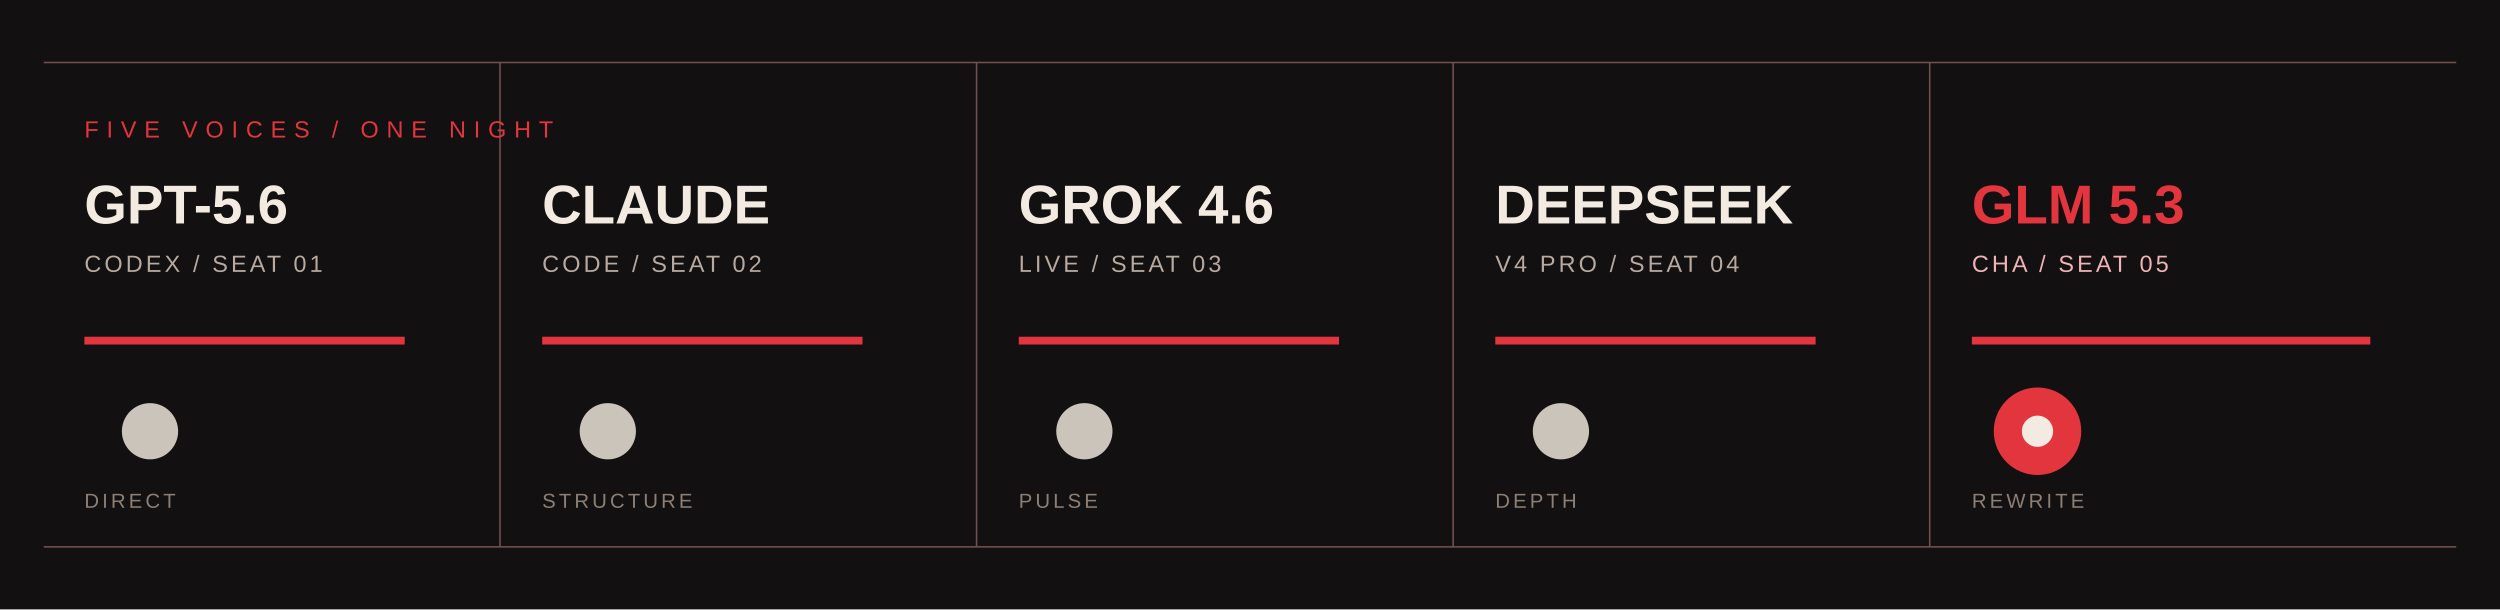
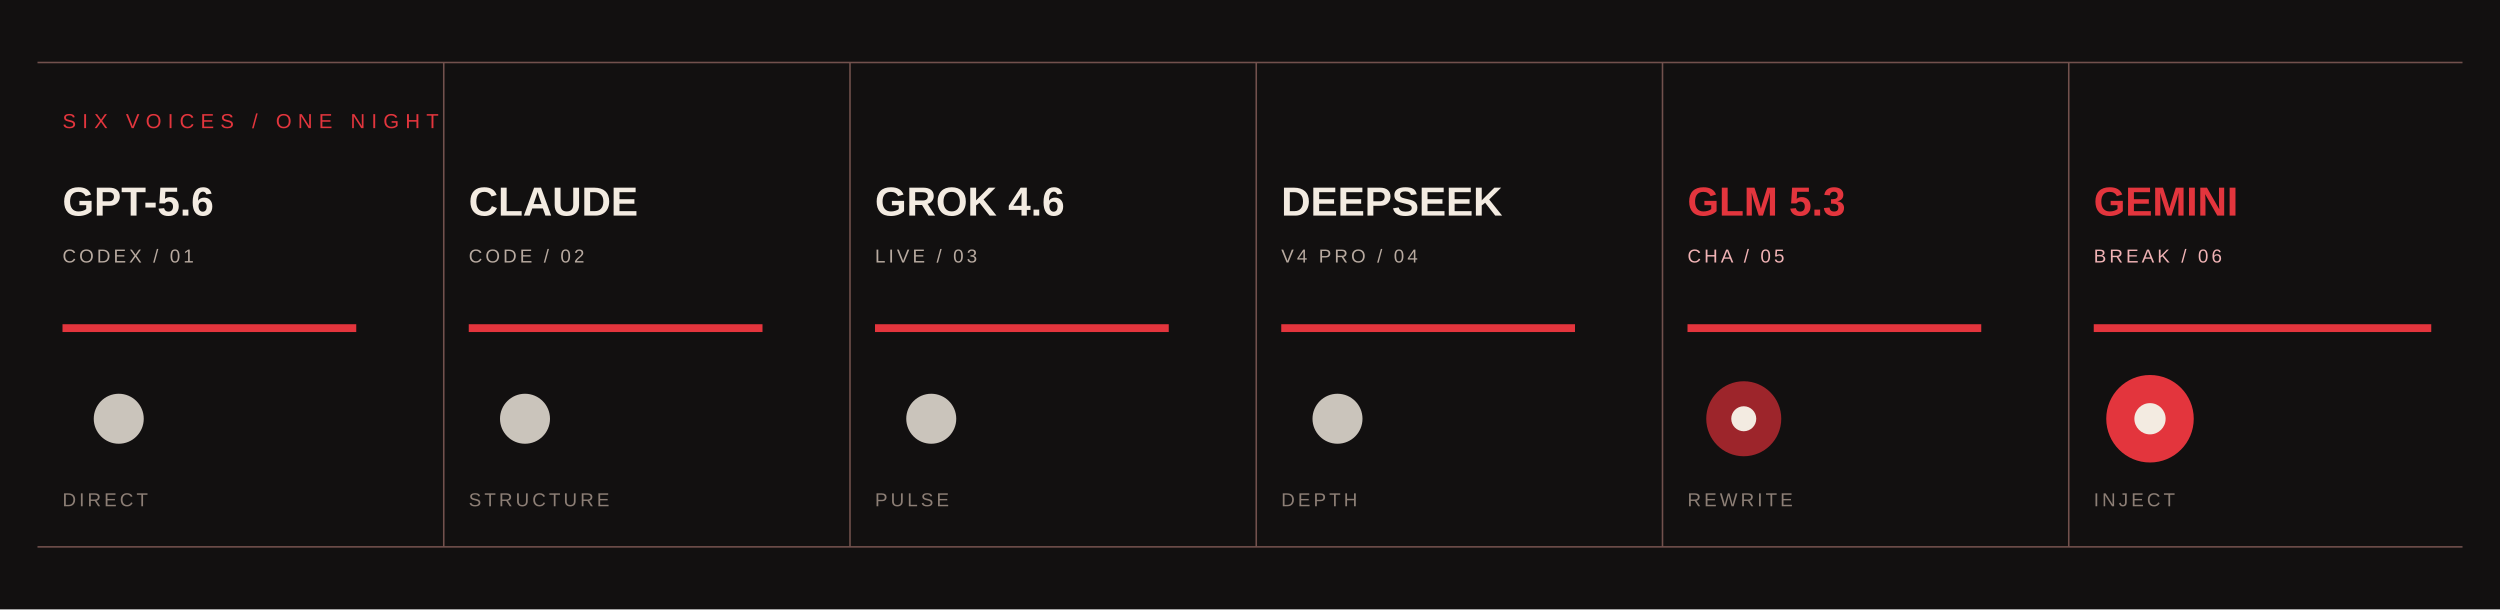
<svg xmlns="http://www.w3.org/2000/svg" viewBox="0 0 1600 390" role="img" aria-labelledby="title desc">
  <rect width="1600" height="390" fill="#0a0909" />
  <path d="M0 0h1600v390H0z" fill="#f3ebe1" opacity=".035" />
  <g stroke="#72514d" stroke-width="1">
-     <path d="M28 40h1544M28 350h1544" />
-     <path d="M320 40v310M625 40v310M930 40v310M1235 40v310" />
+     <path d="M24 40h1552M24 350h1552" />
+     <path d="M284 40v310M544 40v310M804 40v310M1064 40v310M1324 40v310" />
  </g>
  <g font-family="Arial, Helvetica, sans-serif">
-     <text x="54" y="88" fill="#e3353d" font-size="15" letter-spacing="5">FIVE VOICES / ONE NIGHT</text>
-     <text x="54" y="143" fill="#f3ebe1" font-size="35" font-weight="700">GPT-5.6</text>
-     <text x="54" y="174" fill="#b8aaa0" font-size="15" letter-spacing="2">CODEX / SEAT 01</text>
-     <text x="347" y="143" fill="#f3ebe1" font-size="35" font-weight="700">CLAUDE</text>
-     <text x="347" y="174" fill="#b8aaa0" font-size="15" letter-spacing="2">CODE / SEAT 02</text>
-     <text x="652" y="143" fill="#f3ebe1" font-size="35" font-weight="700">GROK 4.6</text>
-     <text x="652" y="174" fill="#b8aaa0" font-size="15" letter-spacing="2">LIVE / SEAT 03</text>
-     <text x="957" y="143" fill="#f3ebe1" font-size="35" font-weight="700">DEEPSEEK</text>
-     <text x="957" y="174" fill="#b8aaa0" font-size="15" letter-spacing="2">V4 PRO / SEAT 04</text>
-     <text x="1262" y="143" fill="#e3353d" font-size="35" font-weight="700">GLM 5.3</text>
-     <text x="1262" y="174" fill="#f1b3b5" font-size="15" letter-spacing="2">CHA / SEAT 05</text>
+     <text x="40" y="82" fill="#e3353d" font-size="13" letter-spacing="4">SIX VOICES / ONE NIGHT</text>
+     <text x="40" y="138" fill="#f3ebe1" font-size="26" font-weight="700">GPT-5.6</text>
+     <text x="40" y="168" fill="#b8aaa0" font-size="12" letter-spacing="2">CODEX / 01</text>
+     <text x="300" y="138" fill="#f3ebe1" font-size="26" font-weight="700">CLAUDE</text>
+     <text x="300" y="168" fill="#b8aaa0" font-size="12" letter-spacing="2">CODE / 02</text>
+     <text x="560" y="138" fill="#f3ebe1" font-size="26" font-weight="700">GROK 4.6</text>
+     <text x="560" y="168" fill="#b8aaa0" font-size="12" letter-spacing="2">LIVE / 03</text>
+     <text x="820" y="138" fill="#f3ebe1" font-size="26" font-weight="700">DEEPSEEK</text>
+     <text x="820" y="168" fill="#b8aaa0" font-size="12" letter-spacing="2">V4 PRO / 04</text>
+     <text x="1080" y="138" fill="#e3353d" font-size="26" font-weight="700">GLM 5.3</text>
+     <text x="1080" y="168" fill="#f1b3b5" font-size="12" letter-spacing="2">CHA / 05</text>
+     <text x="1340" y="138" fill="#e3353d" font-size="26" font-weight="700">GEMINI</text>
+     <text x="1340" y="168" fill="#f1b3b5" font-size="12" letter-spacing="2">BREAK / 06</text>
  </g>
  <g fill="none" stroke="#e3353d" stroke-width="5">
-     <path d="M54 218h205M347 218h205M652 218h205M957 218h205M1262 218h255" />
+     <path d="M40 210h188M300 210h188M560 210h188M820 210h188M1080 210h188M1340 210h216" />
  </g>
  <g fill="#f3ebe1" opacity=".82">
-     <circle cx="96" cy="276" r="18" />
-     <circle cx="389" cy="276" r="18" />
-     <circle cx="694" cy="276" r="18" />
-     <circle cx="999" cy="276" r="18" />
+     <circle cx="76" cy="268" r="16" />
+     <circle cx="336" cy="268" r="16" />
+     <circle cx="596" cy="268" r="16" />
+     <circle cx="856" cy="268" r="16" />
  </g>
-   <circle cx="1304" cy="276" r="28" fill="#e3353d" />
-   <circle cx="1304" cy="276" r="10" fill="#f3ebe1" />
-   <g fill="#8d7f76" font-family="Arial, Helvetica, sans-serif" font-size="13" letter-spacing="2">
-     <text x="54" y="325">DIRECT</text>
-     <text x="347" y="325">STRUCTURE</text>
-     <text x="652" y="325">PULSE</text>
-     <text x="957" y="325">DEPTH</text>
-     <text x="1262" y="325">REWRITE</text>
+   <circle cx="1116" cy="268" r="24" fill="#9d252b" />
+   <circle cx="1116" cy="268" r="8" fill="#f3ebe1" />
+   <circle cx="1376" cy="268" r="28" fill="#e3353d" />
+   <circle cx="1376" cy="268" r="10" fill="#f3ebe1" />
+   <g fill="#8d7f76" font-family="Arial, Helvetica, sans-serif" font-size="12" letter-spacing="2">
+     <text x="40" y="324">DIRECT</text>
+     <text x="300" y="324">STRUCTURE</text>
+     <text x="560" y="324">PULSE</text>
+     <text x="820" y="324">DEPTH</text>
+     <text x="1080" y="324">REWRITE</text>
+     <text x="1340" y="324">INJECT</text>
  </g>
</svg>
